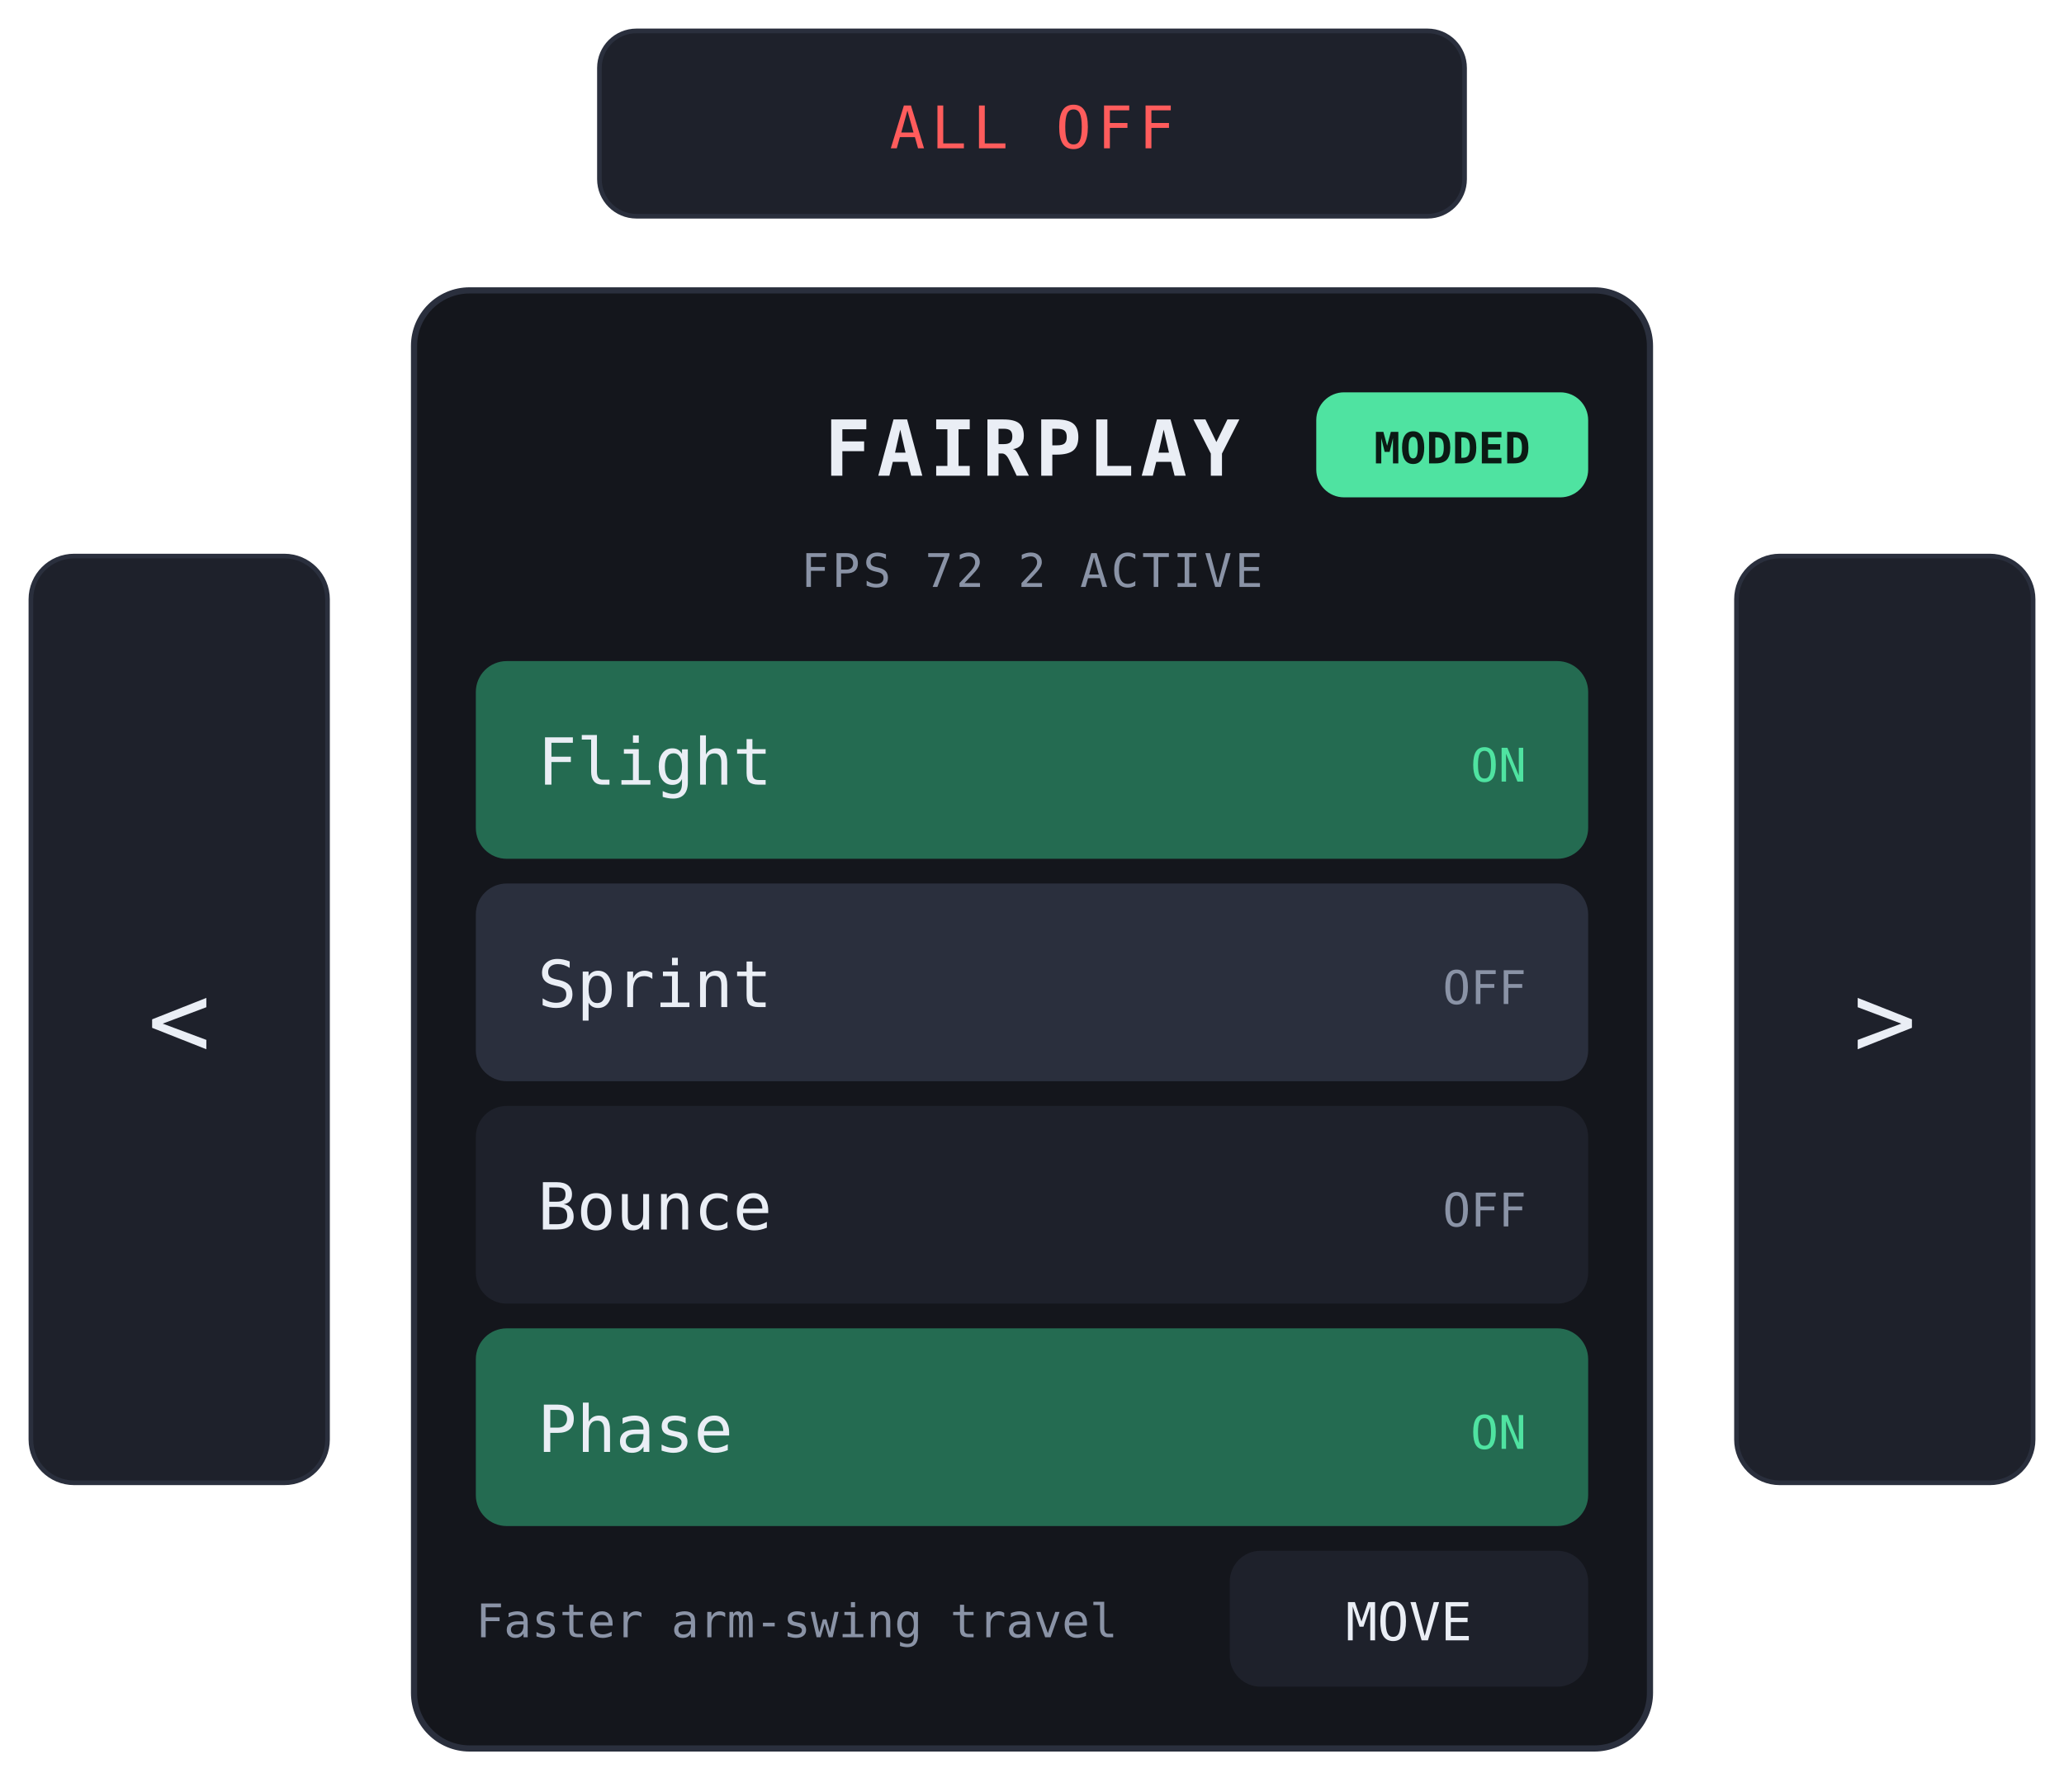
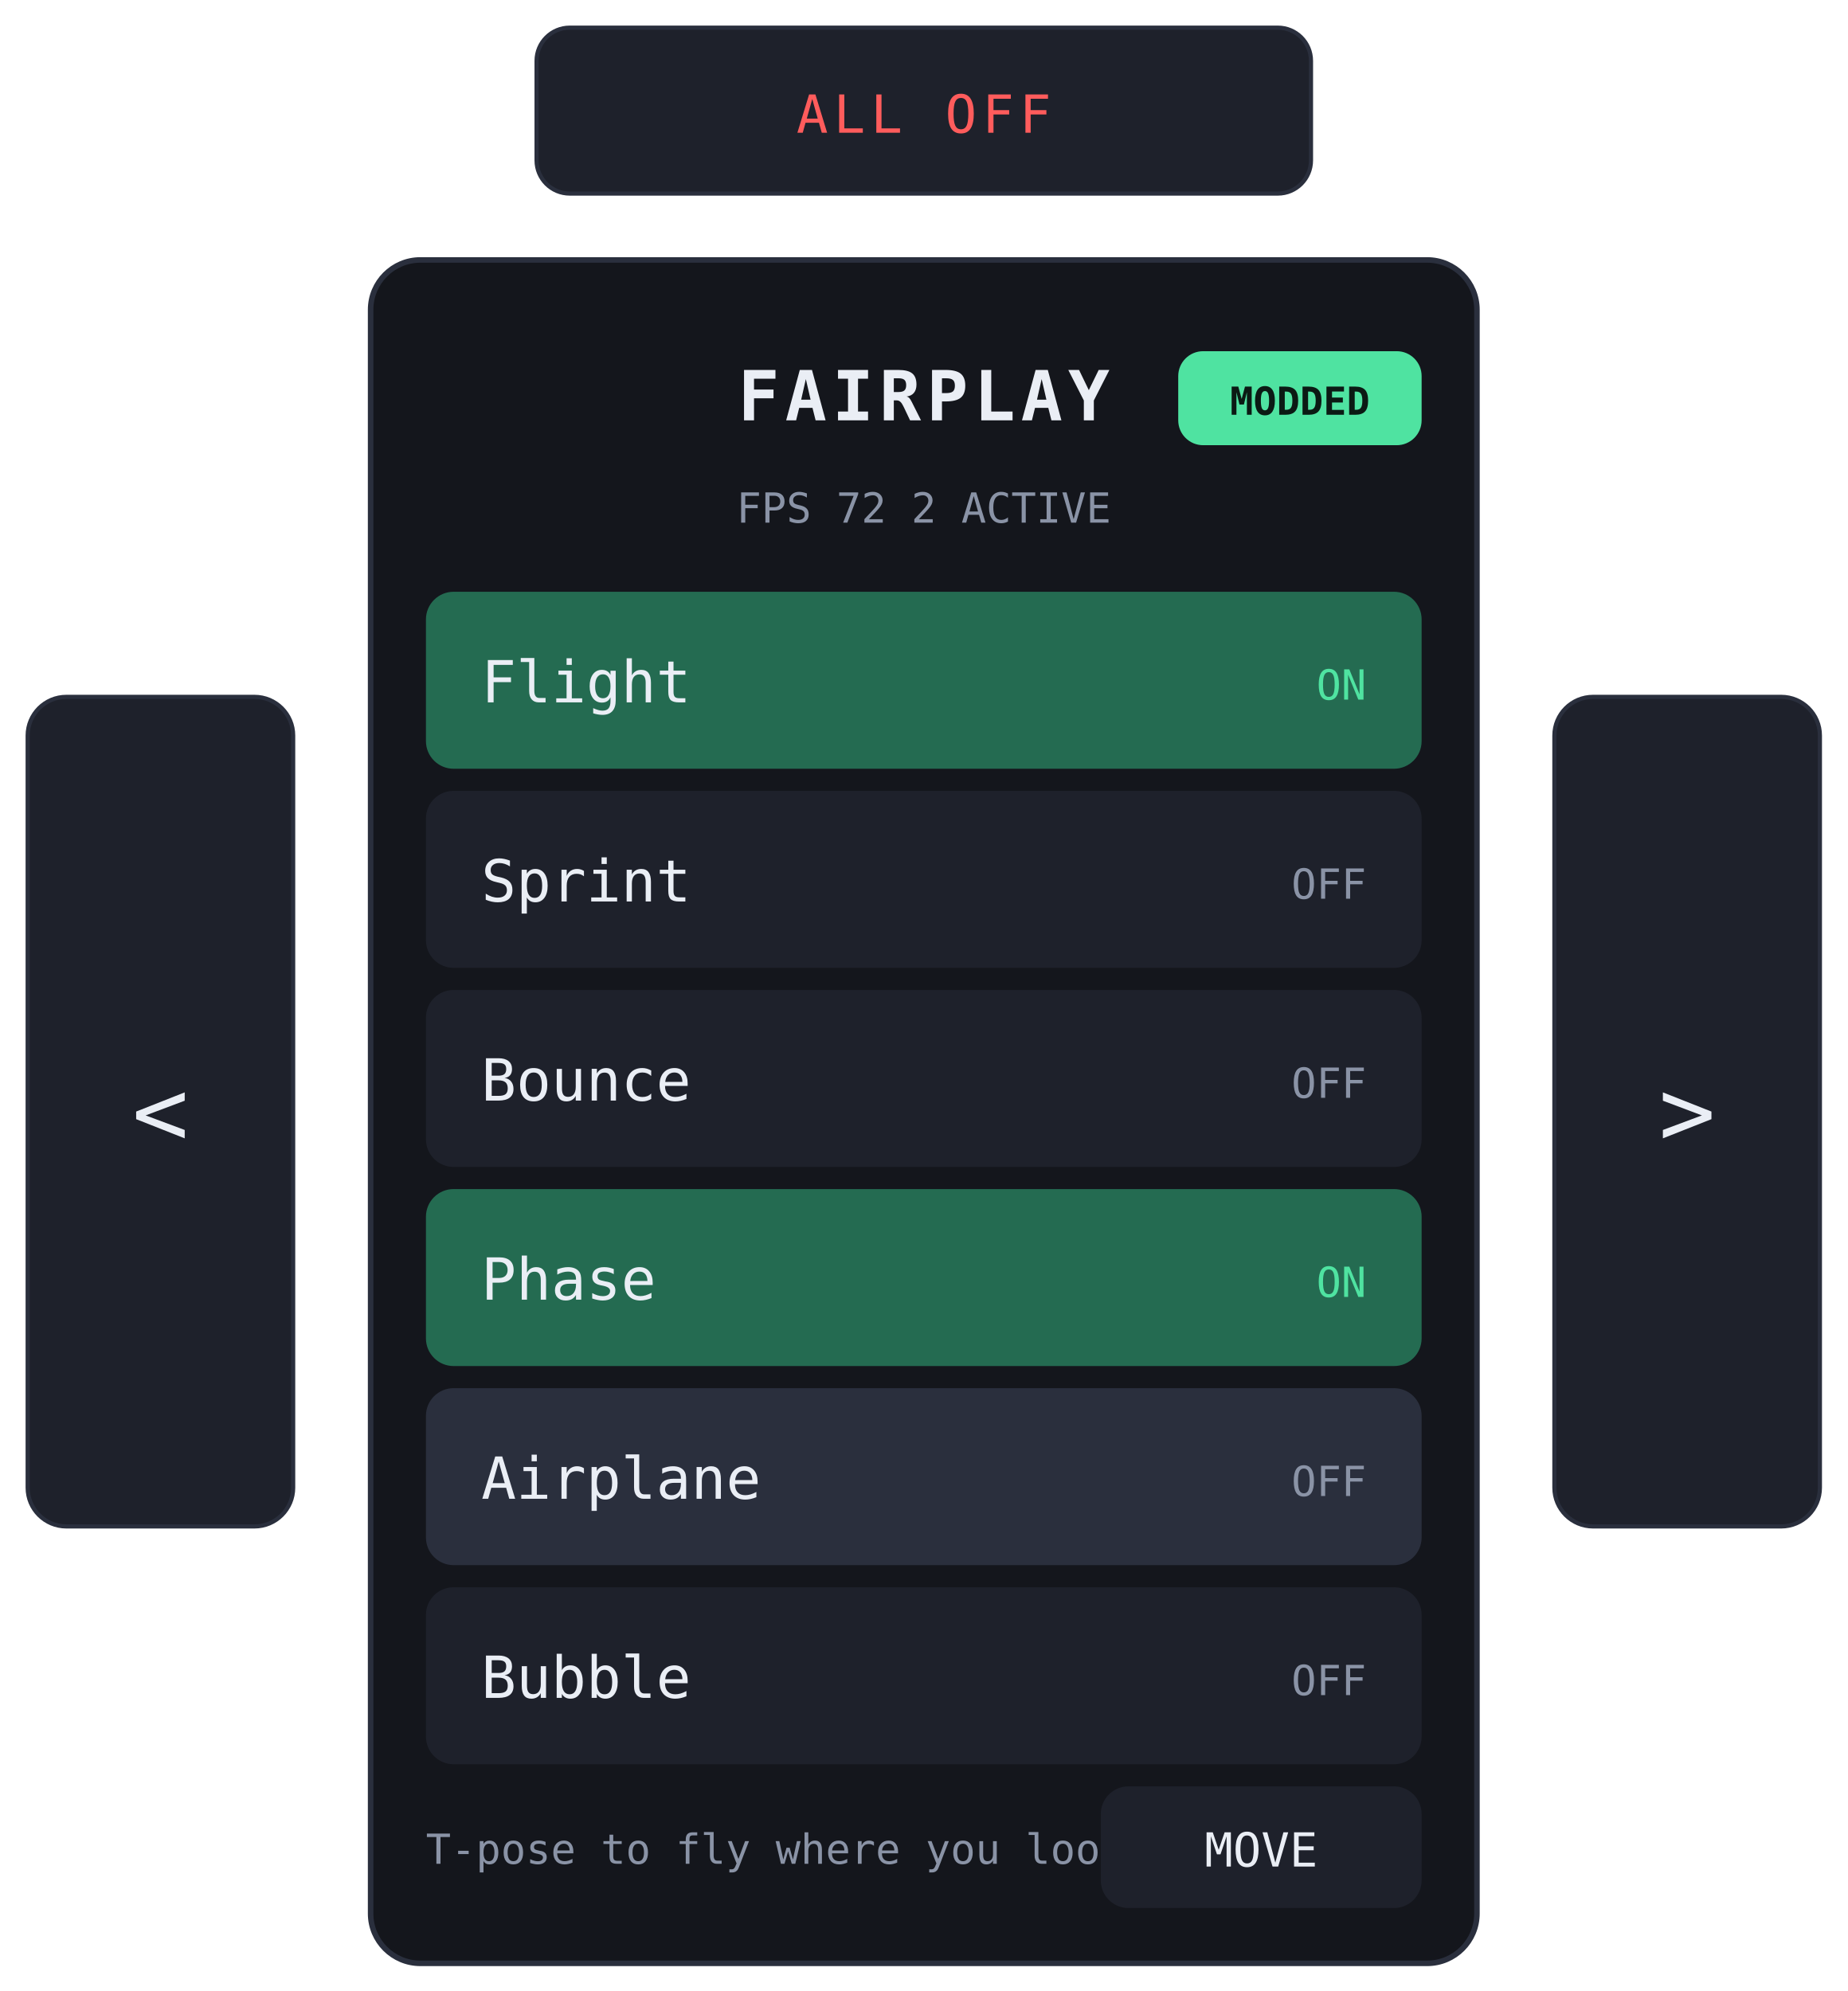
- <svg xmlns="http://www.w3.org/2000/svg" viewBox="-10 -10 668 580" width="668" height="580" role="img" aria-label="The FairPlay slab: top panic bar, seven-row slab, page wings">
+ <svg xmlns="http://www.w3.org/2000/svg" viewBox="-10 -10 668 720" width="668" height="720" role="img" aria-label="The FairPlay slab: top panic bar, six-row MOVE page, page wings">
  <style>
    .t     { font-family: ui-monospace, "SF Mono", Menlo, Consolas, monospace; }
    .slab  { fill: #1E212B; stroke: #2A2F3D; stroke-width: 1.5; }
    .row   { fill: #1E212B; }
    .rowOn { fill: #246B51; }
    .rowHi { fill: #2A2F3D; }
    .lbl   { font-size: 21px; fill: #EAEEF5; }
    .val   { font-size: 15px; fill: #8A93A6; text-anchor: end; }
    .valOn { font-size: 15px; fill: #4FE3A1; text-anchor: end; }
    .muted { font-size: 15px; fill: #8A93A6; }
    .wing  { font-size: 34px; fill: #EAEEF5; text-anchor: middle; }
  </style>
  <rect class="slab" x="184" y="0" width="280" height="60" rx="12" stroke="#FF5C5C" />
  <text class="t" x="324" y="38" font-size="19" fill="#FF5C5C" text-anchor="middle" letter-spacing="2">ALL OFF</text>
-   <rect class="slab" x="0" y="170" width="96" height="300" rx="14" />
-   <text class="t wing" x="48" y="332">&lt;</text>
-   <rect class="slab" x="552" y="170" width="96" height="300" rx="14" />
-   <text class="t wing" x="600" y="332">&gt;</text>
-   <rect x="124" y="84" width="400" height="472" rx="18" fill="#14161C" stroke="#2A2F3D" stroke-width="2" />
-   <text class="t" x="324" y="144" font-size="25" font-weight="700" fill="#EAEEF5" text-anchor="middle" letter-spacing="2">FAIRPLAY</text>
-   <text class="t muted" x="324" y="180" text-anchor="middle" letter-spacing="1">FPS 72    2 ACTIVE</text>
+   <rect class="slab" x="0" y="242" width="96" height="300" rx="14" />
+   <text class="t wing" x="48" y="404">&lt;</text>
+   <rect class="slab" x="552" y="242" width="96" height="300" rx="14" />
+   <text class="t wing" x="600" y="404">&gt;</text>
+   <rect x="124" y="84" width="400" height="616" rx="18" fill="#14161C" stroke="#2A2F3D" stroke-width="2" />
+   <text class="t" x="324" y="142" font-size="25" font-weight="700" fill="#EAEEF5" text-anchor="middle" letter-spacing="2">FAIRPLAY</text>
+   <text class="t muted" x="324" y="179" text-anchor="middle">FPS 72    2 ACTIVE</text>
  <rect x="416" y="117" width="88" height="34" rx="9" fill="#4FE3A1" />
  <text class="t" x="460" y="140" font-size="14" font-weight="700" fill="#0B1A14" text-anchor="middle">MODDED</text>
  <rect class="rowOn" x="144" y="204" width="360" height="64" rx="10" />
  <text class="t lbl" x="164" y="244">Flight</text>
  <text class="t valOn" x="484" y="243">ON</text>
-   <rect class="rowHi" x="144" y="276" width="360" height="64" rx="10" />
+   <rect class="row" x="144" y="276" width="360" height="64" rx="10" />
  <text class="t lbl" x="164" y="316">Sprint</text>
  <text class="t val" x="484" y="315">OFF</text>
  <rect class="row" x="144" y="348" width="360" height="64" rx="10" />
  <text class="t lbl" x="164" y="388">Bounce</text>
  <text class="t val" x="484" y="387">OFF</text>
  <rect class="rowOn" x="144" y="420" width="360" height="64" rx="10" />
  <text class="t lbl" x="164" y="460">Phase</text>
  <text class="t valOn" x="484" y="459">ON</text>
-   <text class="t muted" x="144" y="520">Faster arm-swing travel</text>
-   <rect class="row" x="388" y="492" width="116" height="44" rx="10" />
-   <text class="t" x="446" y="521" font-size="17" fill="#EAEEF5" text-anchor="middle">MOVE</text>
+   <rect class="rowHi" x="144" y="492" width="360" height="64" rx="10" />
+   <text class="t lbl" x="164" y="532">Airplane</text>
+   <text class="t val" x="484" y="531">OFF</text>
+   <rect class="row" x="144" y="564" width="360" height="64" rx="10" />
+   <text class="t lbl" x="164" y="604">Bubble</text>
+   <text class="t val" x="484" y="603">OFF</text>
+   <text class="t muted" x="144" y="664">T-pose to fly where you look</text>
+   <rect class="row" x="388" y="636" width="116" height="44" rx="10" />
+   <text class="t" x="446" y="665" font-size="17" fill="#EAEEF5" text-anchor="middle">MOVE</text>
</svg>
